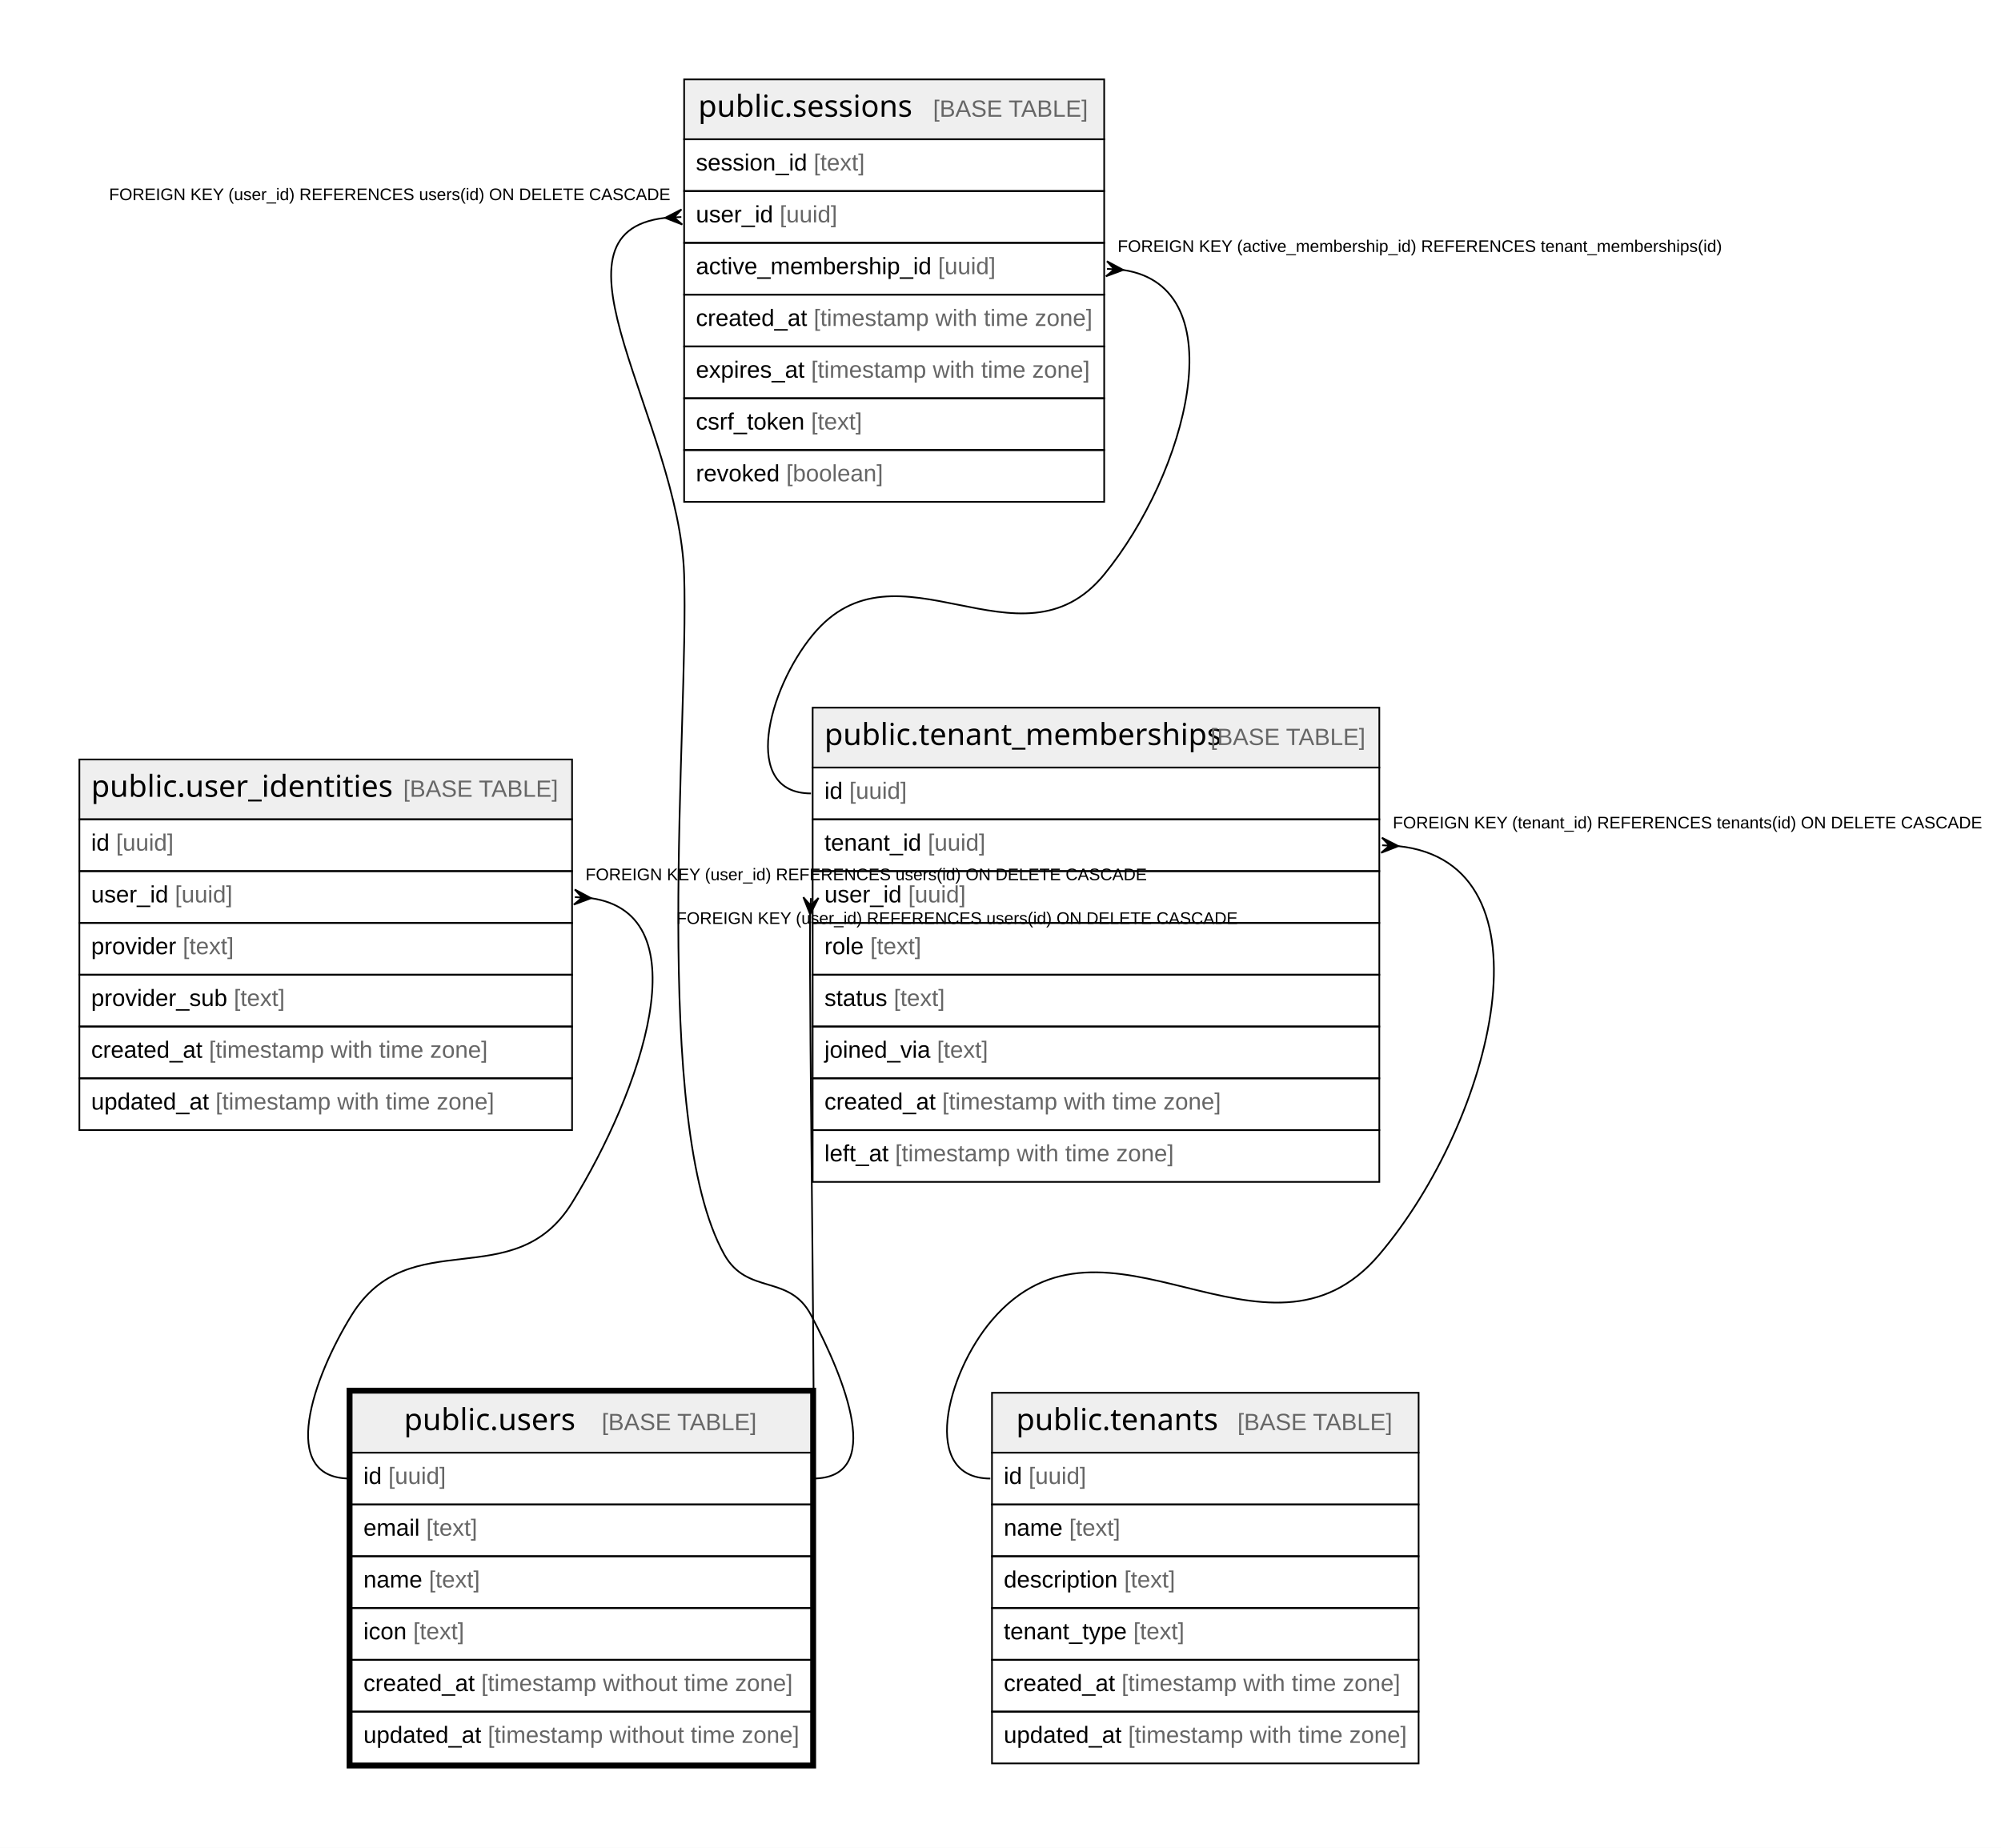
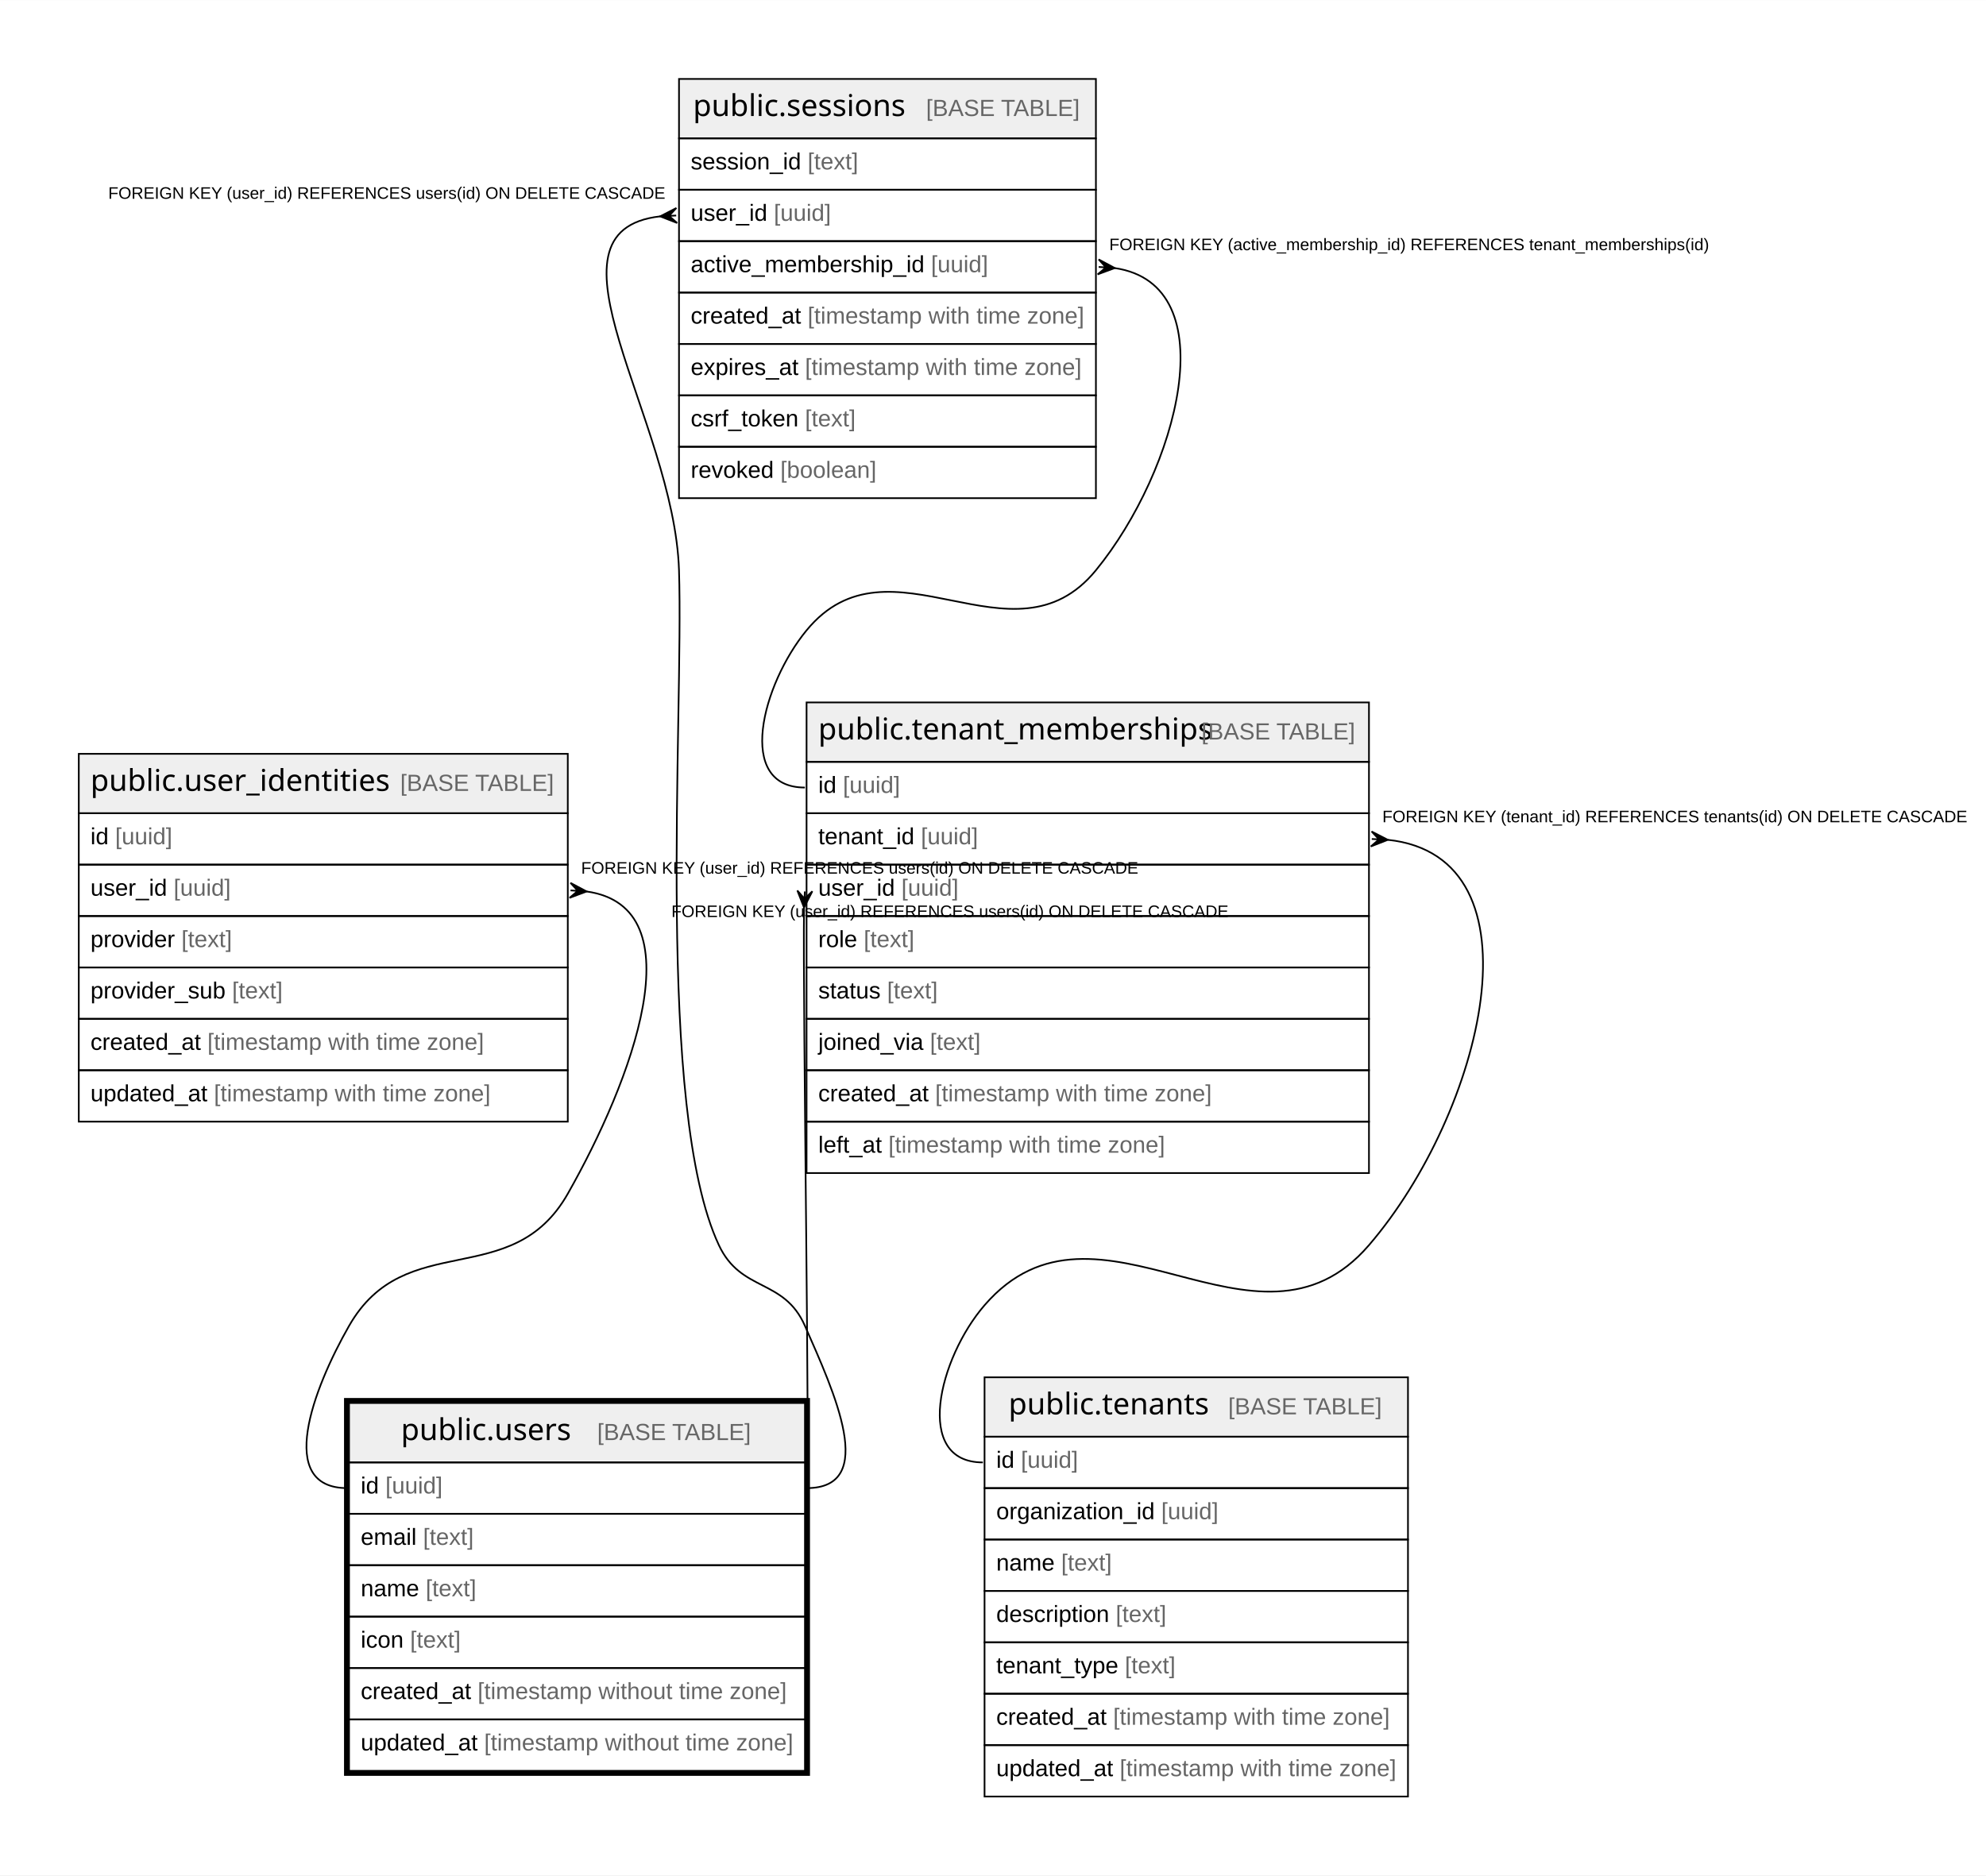
- <svg xmlns="http://www.w3.org/2000/svg" width="1190pt" height="1099pt" viewBox="0.00 0.00 1189.81 1098.80">
-   <g id="graph0" class="graph" transform="scale(1 1) rotate(0) translate(4 1094.8)">
-     <polygon fill="white" stroke="none" points="-4,4 -4,-1094.8 1185.81,-1094.8 1185.81,4 -4,4" />
+ <svg xmlns="http://www.w3.org/2000/svg" width="1190pt" height="1124pt" viewBox="0.00 0.00 1189.81 1123.60">
+   <g id="graph0" class="graph" transform="scale(1 1) rotate(0) translate(4 1119.6)">
+     <polygon fill="white" stroke="none" points="-4,4 -4,-1119.6 1185.81,-1119.6 1185.81,4 -4,4" />
    <g id="node1" class="node">
-       <polygon fill="#efefef" stroke="none" points="205.11,-231 205.11,-266.6 478.25,-266.6 478.25,-231 205.11,-231" />
-       <polygon fill="none" stroke="black" points="205.11,-231 205.11,-266.6 478.25,-266.6 478.25,-231 205.11,-231" />
-       <text text-anchor="start" x="236.19" y="-244.4" font-family="Arial Bold" font-size="18.00">public.users</text>
-       <text text-anchor="start" x="322.68" y="-244.4" font-family="Arial" font-size="14.00">    </text>
-       <text text-anchor="start" x="353.79" y="-244.4" font-family="Arial" font-size="14.00" fill="#666666">[BASE TABLE]</text>
-       <polygon fill="none" stroke="black" points="205.11,-200.2 205.11,-231 478.25,-231 478.25,-200.2 205.11,-200.2" />
-       <text text-anchor="start" x="212.11" y="-212.4" font-family="Arial" font-size="14.00">id </text>
-       <text text-anchor="start" x="226.89" y="-212.4" font-family="Arial" font-size="14.00" fill="#666666">[uuid]</text>
-       <polygon fill="none" stroke="black" points="205.11,-169.4 205.11,-200.2 478.25,-200.2 478.25,-169.4 205.11,-169.4" />
-       <text text-anchor="start" x="212.11" y="-181.6" font-family="Arial" font-size="14.00">email </text>
-       <text text-anchor="start" x="249.45" y="-181.6" font-family="Arial" font-size="14.00" fill="#666666">[text]</text>
-       <polygon fill="none" stroke="black" points="205.11,-138.6 205.11,-169.4 478.25,-169.4 478.25,-138.6 205.11,-138.6" />
-       <text text-anchor="start" x="212.11" y="-150.8" font-family="Arial" font-size="14.00">name </text>
-       <text text-anchor="start" x="251.02" y="-150.8" font-family="Arial" font-size="14.00" fill="#666666">[text]</text>
-       <polygon fill="none" stroke="black" points="205.11,-107.8 205.11,-138.6 478.25,-138.6 478.25,-107.8 205.11,-107.8" />
-       <text text-anchor="start" x="212.11" y="-120" font-family="Arial" font-size="14.00">icon </text>
-       <text text-anchor="start" x="241.68" y="-120" font-family="Arial" font-size="14.00" fill="#666666">[text]</text>
-       <polygon fill="none" stroke="black" points="205.11,-77 205.11,-107.8 478.25,-107.8 478.25,-77 205.11,-77" />
-       <text text-anchor="start" x="212.11" y="-89.2" font-family="Arial" font-size="14.00">created_at </text>
-       <text text-anchor="start" x="282.15" y="-89.2" font-family="Arial" font-size="14.00" fill="#666666">[timestamp without time zone]</text>
-       <polygon fill="none" stroke="black" points="205.11,-46.2 205.11,-77 478.25,-77 478.25,-46.2 205.11,-46.2" />
-       <text text-anchor="start" x="212.11" y="-58.4" font-family="Arial" font-size="14.00">updated_at </text>
-       <text text-anchor="start" x="286.06" y="-58.4" font-family="Arial" font-size="14.00" fill="#666666">[timestamp without time zone]</text>
-       <polygon fill="none" stroke="black" stroke-width="3" points="203.61,-44.7 203.61,-268.1 479.75,-268.1 479.75,-44.7 203.61,-44.7" />
+       <polygon fill="#efefef" stroke="none" points="205.11,-243.4 205.11,-279 478.25,-279 478.25,-243.4 205.11,-243.4" />
+       <polygon fill="none" stroke="black" points="205.11,-243.4 205.11,-279 478.25,-279 478.25,-243.4 205.11,-243.4" />
+       <text text-anchor="start" x="236.19" y="-256.8" font-family="Arial Bold" font-size="18.00">public.users</text>
+       <text text-anchor="start" x="322.68" y="-256.8" font-family="Arial" font-size="14.00">    </text>
+       <text text-anchor="start" x="353.79" y="-256.8" font-family="Arial" font-size="14.00" fill="#666666">[BASE TABLE]</text>
+       <polygon fill="none" stroke="black" points="205.11,-212.6 205.11,-243.4 478.25,-243.4 478.25,-212.6 205.11,-212.6" />
+       <text text-anchor="start" x="212.11" y="-224.8" font-family="Arial" font-size="14.00">id </text>
+       <text text-anchor="start" x="226.89" y="-224.8" font-family="Arial" font-size="14.00" fill="#666666">[uuid]</text>
+       <polygon fill="none" stroke="black" points="205.11,-181.8 205.11,-212.6 478.25,-212.6 478.25,-181.8 205.11,-181.8" />
+       <text text-anchor="start" x="212.11" y="-194" font-family="Arial" font-size="14.00">email </text>
+       <text text-anchor="start" x="249.45" y="-194" font-family="Arial" font-size="14.00" fill="#666666">[text]</text>
+       <polygon fill="none" stroke="black" points="205.11,-151 205.11,-181.8 478.25,-181.8 478.25,-151 205.11,-151" />
+       <text text-anchor="start" x="212.11" y="-163.2" font-family="Arial" font-size="14.00">name </text>
+       <text text-anchor="start" x="251.02" y="-163.2" font-family="Arial" font-size="14.00" fill="#666666">[text]</text>
+       <polygon fill="none" stroke="black" points="205.11,-120.2 205.11,-151 478.25,-151 478.25,-120.2 205.11,-120.2" />
+       <text text-anchor="start" x="212.11" y="-132.4" font-family="Arial" font-size="14.00">icon </text>
+       <text text-anchor="start" x="241.68" y="-132.4" font-family="Arial" font-size="14.00" fill="#666666">[text]</text>
+       <polygon fill="none" stroke="black" points="205.11,-89.4 205.11,-120.2 478.25,-120.2 478.25,-89.4 205.11,-89.4" />
+       <text text-anchor="start" x="212.11" y="-101.6" font-family="Arial" font-size="14.00">created_at </text>
+       <text text-anchor="start" x="282.15" y="-101.6" font-family="Arial" font-size="14.00" fill="#666666">[timestamp without time zone]</text>
+       <polygon fill="none" stroke="black" points="205.11,-58.6 205.11,-89.4 478.25,-89.4 478.25,-58.6 205.11,-58.6" />
+       <text text-anchor="start" x="212.11" y="-70.8" font-family="Arial" font-size="14.00">updated_at </text>
+       <text text-anchor="start" x="286.06" y="-70.8" font-family="Arial" font-size="14.00" fill="#666666">[timestamp without time zone]</text>
+       <polygon fill="none" stroke="black" stroke-width="3" points="203.61,-57.1 203.61,-280.5 479.75,-280.5 479.75,-57.1 203.61,-57.1" />
    </g>
    <g id="node2" class="node">
-       <polygon fill="#efefef" stroke="none" points="43.2,-607.6 43.2,-643.2 336.16,-643.2 336.16,-607.6 43.2,-607.6" />
-       <polygon fill="none" stroke="black" points="43.2,-607.6 43.2,-643.2 336.16,-643.2 336.16,-607.6 43.2,-607.6" />
-       <text text-anchor="start" x="50.2" y="-621" font-family="Arial Bold" font-size="18.00">public.user_identities</text>
-       <text text-anchor="start" x="204.67" y="-621" font-family="Arial" font-size="14.00">    </text>
-       <text text-anchor="start" x="235.78" y="-621" font-family="Arial" font-size="14.00" fill="#666666">[BASE TABLE]</text>
-       <polygon fill="none" stroke="black" points="43.2,-576.8 43.2,-607.6 336.16,-607.6 336.16,-576.8 43.2,-576.8" />
-       <text text-anchor="start" x="50.2" y="-589" font-family="Arial" font-size="14.00">id </text>
-       <text text-anchor="start" x="64.99" y="-589" font-family="Arial" font-size="14.00" fill="#666666">[uuid]</text>
-       <polygon fill="none" stroke="black" points="43.2,-546 43.2,-576.8 336.16,-576.8 336.16,-546 43.2,-546" />
-       <text text-anchor="start" x="50.2" y="-558.2" font-family="Arial" font-size="14.00">user_id </text>
-       <text text-anchor="start" x="100.01" y="-558.2" font-family="Arial" font-size="14.00" fill="#666666">[uuid]</text>
-       <polygon fill="none" stroke="black" points="43.2,-515.2 43.2,-546 336.16,-546 336.16,-515.2 43.2,-515.2" />
-       <text text-anchor="start" x="50.2" y="-527.4" font-family="Arial" font-size="14.00">provider </text>
-       <text text-anchor="start" x="104.67" y="-527.4" font-family="Arial" font-size="14.00" fill="#666666">[text]</text>
-       <polygon fill="none" stroke="black" points="43.2,-484.4 43.2,-515.2 336.16,-515.2 336.16,-484.4 43.2,-484.4" />
-       <text text-anchor="start" x="50.2" y="-496.6" font-family="Arial" font-size="14.00">provider_sub </text>
-       <text text-anchor="start" x="135.03" y="-496.6" font-family="Arial" font-size="14.00" fill="#666666">[text]</text>
-       <polygon fill="none" stroke="black" points="43.2,-453.6 43.2,-484.4 336.16,-484.4 336.16,-453.6 43.2,-453.6" />
-       <text text-anchor="start" x="50.2" y="-465.8" font-family="Arial" font-size="14.00">created_at </text>
-       <text text-anchor="start" x="120.25" y="-465.8" font-family="Arial" font-size="14.00" fill="#666666">[timestamp with time zone]</text>
-       <polygon fill="none" stroke="black" points="43.2,-422.8 43.2,-453.6 336.16,-453.6 336.16,-422.8 43.2,-422.8" />
-       <text text-anchor="start" x="50.2" y="-435" font-family="Arial" font-size="14.00">updated_at </text>
-       <text text-anchor="start" x="124.16" y="-435" font-family="Arial" font-size="14.00" fill="#666666">[timestamp with time zone]</text>
+       <polygon fill="#efefef" stroke="none" points="43.2,-632.4 43.2,-668 336.16,-668 336.16,-632.4 43.2,-632.4" />
+       <polygon fill="none" stroke="black" points="43.2,-632.4 43.2,-668 336.16,-668 336.16,-632.4 43.2,-632.4" />
+       <text text-anchor="start" x="50.2" y="-645.8" font-family="Arial Bold" font-size="18.00">public.user_identities</text>
+       <text text-anchor="start" x="204.67" y="-645.8" font-family="Arial" font-size="14.00">    </text>
+       <text text-anchor="start" x="235.78" y="-645.8" font-family="Arial" font-size="14.00" fill="#666666">[BASE TABLE]</text>
+       <polygon fill="none" stroke="black" points="43.2,-601.6 43.2,-632.4 336.16,-632.4 336.16,-601.6 43.2,-601.6" />
+       <text text-anchor="start" x="50.2" y="-613.8" font-family="Arial" font-size="14.00">id </text>
+       <text text-anchor="start" x="64.99" y="-613.8" font-family="Arial" font-size="14.00" fill="#666666">[uuid]</text>
+       <polygon fill="none" stroke="black" points="43.2,-570.8 43.2,-601.6 336.16,-601.6 336.16,-570.8 43.2,-570.8" />
+       <text text-anchor="start" x="50.2" y="-583" font-family="Arial" font-size="14.00">user_id </text>
+       <text text-anchor="start" x="100.01" y="-583" font-family="Arial" font-size="14.00" fill="#666666">[uuid]</text>
+       <polygon fill="none" stroke="black" points="43.2,-540 43.2,-570.8 336.16,-570.8 336.16,-540 43.2,-540" />
+       <text text-anchor="start" x="50.2" y="-552.2" font-family="Arial" font-size="14.00">provider </text>
+       <text text-anchor="start" x="104.67" y="-552.2" font-family="Arial" font-size="14.00" fill="#666666">[text]</text>
+       <polygon fill="none" stroke="black" points="43.2,-509.2 43.2,-540 336.16,-540 336.16,-509.2 43.2,-509.2" />
+       <text text-anchor="start" x="50.2" y="-521.4" font-family="Arial" font-size="14.00">provider_sub </text>
+       <text text-anchor="start" x="135.03" y="-521.4" font-family="Arial" font-size="14.00" fill="#666666">[text]</text>
+       <polygon fill="none" stroke="black" points="43.2,-478.4 43.2,-509.2 336.16,-509.2 336.16,-478.4 43.2,-478.4" />
+       <text text-anchor="start" x="50.2" y="-490.6" font-family="Arial" font-size="14.00">created_at </text>
+       <text text-anchor="start" x="120.25" y="-490.6" font-family="Arial" font-size="14.00" fill="#666666">[timestamp with time zone]</text>
+       <polygon fill="none" stroke="black" points="43.2,-447.6 43.2,-478.4 336.16,-478.4 336.16,-447.6 43.2,-447.6" />
+       <text text-anchor="start" x="50.2" y="-459.8" font-family="Arial" font-size="14.00">updated_at </text>
+       <text text-anchor="start" x="124.16" y="-459.8" font-family="Arial" font-size="14.00" fill="#666666">[timestamp with time zone]</text>
    </g>
    <g id="edge1" class="edge">
-       <path fill="none" stroke="black" d="M347.33,-560.73C414.41,-551.34 376.65,-445.29 336.16,-379.6 301.85,-323.95 239.55,-368.37 205.11,-312.8 182.35,-276.08 160.9,-215.6 204.11,-215.6" />
-       <polygon fill="black" stroke="black" points="347.47,-560.72 337.2,-556.89 342.15,-561.07 337.82,-561.36 337.82,-561.36 337.82,-561.36 342.15,-561.07 337.79,-565.87 347.47,-560.72" />
-       <text text-anchor="start" x="344.16" y="-571.4" font-family="Arial" font-size="10.00">FOREIGN KEY (user_id) REFERENCES users(id) ON DELETE CASCADE</text>
+       <path fill="none" stroke="black" d="M347.31,-585.54C414.2,-576.26 374.26,-471.51 336.16,-404.4 302.56,-345.22 238.85,-384.3 205.11,-325.2 183.69,-287.68 160.9,-228 204.11,-228" />
+       <polygon fill="black" stroke="black" points="347.47,-585.53 337.2,-581.69 342.15,-585.88 337.82,-586.16 337.82,-586.16 337.82,-586.16 342.15,-585.88 337.78,-590.67 347.47,-585.53" />
+       <text text-anchor="start" x="344.16" y="-596.2" font-family="Arial" font-size="10.00">FOREIGN KEY (user_id) REFERENCES users(id) ON DELETE CASCADE</text>
    </g>
    <g id="node3" class="node">
-       <polygon fill="#efefef" stroke="none" points="402.79,-1012 402.79,-1047.6 652.56,-1047.6 652.56,-1012 402.79,-1012" />
-       <polygon fill="none" stroke="black" points="402.79,-1012 402.79,-1047.6 652.56,-1047.6 652.56,-1012 402.79,-1012" />
-       <text text-anchor="start" x="411.18" y="-1025.4" font-family="Arial Bold" font-size="18.00">public.sessions</text>
-       <text text-anchor="start" x="519.68" y="-1025.4" font-family="Arial" font-size="14.00">    </text>
-       <text text-anchor="start" x="550.8" y="-1025.4" font-family="Arial" font-size="14.00" fill="#666666">[BASE TABLE]</text>
-       <polygon fill="none" stroke="black" points="402.79,-981.2 402.79,-1012 652.56,-1012 652.56,-981.2 402.79,-981.2" />
-       <text text-anchor="start" x="409.79" y="-993.4" font-family="Arial" font-size="14.00">session_id </text>
-       <text text-anchor="start" x="479.83" y="-993.4" font-family="Arial" font-size="14.00" fill="#666666">[text]</text>
-       <polygon fill="none" stroke="black" points="402.79,-950.4 402.79,-981.2 652.56,-981.2 652.56,-950.4 402.79,-950.4" />
-       <text text-anchor="start" x="409.79" y="-962.6" font-family="Arial" font-size="14.00">user_id </text>
-       <text text-anchor="start" x="459.6" y="-962.6" font-family="Arial" font-size="14.00" fill="#666666">[uuid]</text>
-       <polygon fill="none" stroke="black" points="402.79,-919.6 402.79,-950.4 652.56,-950.4 652.56,-919.6 402.79,-919.6" />
-       <text text-anchor="start" x="409.79" y="-931.8" font-family="Arial" font-size="14.00">active_membership_id </text>
-       <text text-anchor="start" x="553.75" y="-931.8" font-family="Arial" font-size="14.00" fill="#666666">[uuid]</text>
-       <polygon fill="none" stroke="black" points="402.79,-888.8 402.79,-919.6 652.56,-919.6 652.56,-888.8 402.79,-888.8" />
-       <text text-anchor="start" x="409.79" y="-901" font-family="Arial" font-size="14.00">created_at </text>
-       <text text-anchor="start" x="479.84" y="-901" font-family="Arial" font-size="14.00" fill="#666666">[timestamp with time zone]</text>
-       <polygon fill="none" stroke="black" points="402.79,-858 402.79,-888.8 652.56,-888.8 652.56,-858 402.79,-858" />
-       <text text-anchor="start" x="409.79" y="-870.2" font-family="Arial" font-size="14.00">expires_at </text>
-       <text text-anchor="start" x="478.28" y="-870.2" font-family="Arial" font-size="14.00" fill="#666666">[timestamp with time zone]</text>
-       <polygon fill="none" stroke="black" points="402.79,-827.2 402.79,-858 652.56,-858 652.56,-827.2 402.79,-827.2" />
-       <text text-anchor="start" x="409.79" y="-839.4" font-family="Arial" font-size="14.00">csrf_token </text>
-       <text text-anchor="start" x="478.27" y="-839.4" font-family="Arial" font-size="14.00" fill="#666666">[text]</text>
-       <polygon fill="none" stroke="black" points="402.79,-796.4 402.79,-827.2 652.56,-827.2 652.56,-796.4 402.79,-796.4" />
-       <text text-anchor="start" x="409.79" y="-808.6" font-family="Arial" font-size="14.00">revoked </text>
-       <text text-anchor="start" x="463.49" y="-808.6" font-family="Arial" font-size="14.00" fill="#666666">[boolean]</text>
+       <polygon fill="#efefef" stroke="none" points="402.79,-1036.8 402.79,-1072.4 652.56,-1072.4 652.56,-1036.8 402.79,-1036.8" />
+       <polygon fill="none" stroke="black" points="402.79,-1036.8 402.79,-1072.4 652.56,-1072.4 652.56,-1036.8 402.79,-1036.8" />
+       <text text-anchor="start" x="411.18" y="-1050.2" font-family="Arial Bold" font-size="18.00">public.sessions</text>
+       <text text-anchor="start" x="519.68" y="-1050.2" font-family="Arial" font-size="14.00">    </text>
+       <text text-anchor="start" x="550.8" y="-1050.2" font-family="Arial" font-size="14.00" fill="#666666">[BASE TABLE]</text>
+       <polygon fill="none" stroke="black" points="402.79,-1006 402.79,-1036.8 652.56,-1036.8 652.56,-1006 402.79,-1006" />
+       <text text-anchor="start" x="409.79" y="-1018.2" font-family="Arial" font-size="14.00">session_id </text>
+       <text text-anchor="start" x="479.83" y="-1018.2" font-family="Arial" font-size="14.00" fill="#666666">[text]</text>
+       <polygon fill="none" stroke="black" points="402.79,-975.2 402.79,-1006 652.56,-1006 652.56,-975.2 402.79,-975.2" />
+       <text text-anchor="start" x="409.79" y="-987.4" font-family="Arial" font-size="14.00">user_id </text>
+       <text text-anchor="start" x="459.6" y="-987.4" font-family="Arial" font-size="14.00" fill="#666666">[uuid]</text>
+       <polygon fill="none" stroke="black" points="402.79,-944.4 402.79,-975.2 652.56,-975.2 652.56,-944.4 402.79,-944.4" />
+       <text text-anchor="start" x="409.79" y="-956.6" font-family="Arial" font-size="14.00">active_membership_id </text>
+       <text text-anchor="start" x="553.75" y="-956.6" font-family="Arial" font-size="14.00" fill="#666666">[uuid]</text>
+       <polygon fill="none" stroke="black" points="402.79,-913.6 402.79,-944.4 652.56,-944.4 652.56,-913.6 402.79,-913.6" />
+       <text text-anchor="start" x="409.79" y="-925.8" font-family="Arial" font-size="14.00">created_at </text>
+       <text text-anchor="start" x="479.84" y="-925.8" font-family="Arial" font-size="14.00" fill="#666666">[timestamp with time zone]</text>
+       <polygon fill="none" stroke="black" points="402.79,-882.8 402.79,-913.6 652.56,-913.6 652.56,-882.8 402.79,-882.8" />
+       <text text-anchor="start" x="409.79" y="-895" font-family="Arial" font-size="14.00">expires_at </text>
+       <text text-anchor="start" x="478.28" y="-895" font-family="Arial" font-size="14.00" fill="#666666">[timestamp with time zone]</text>
+       <polygon fill="none" stroke="black" points="402.79,-852 402.79,-882.8 652.56,-882.8 652.56,-852 402.79,-852" />
+       <text text-anchor="start" x="409.79" y="-864.2" font-family="Arial" font-size="14.00">csrf_token </text>
+       <text text-anchor="start" x="478.27" y="-864.2" font-family="Arial" font-size="14.00" fill="#666666">[text]</text>
+       <polygon fill="none" stroke="black" points="402.79,-821.2 402.79,-852 652.56,-852 652.56,-821.2 402.79,-821.2" />
+       <text text-anchor="start" x="409.79" y="-833.4" font-family="Arial" font-size="14.00">revoked </text>
+       <text text-anchor="start" x="463.49" y="-833.4" font-family="Arial" font-size="14.00" fill="#666666">[boolean]</text>
    </g>
    <g id="edge2" class="edge">
-       <path fill="none" stroke="black" d="M391.56,-965.27C314.39,-956.61 399.9,-843.95 402.79,-753.2 405.66,-663.22 382.72,-427.36 426.68,-348.8 440.33,-324.41 465.2,-337.52 478.25,-312.8 498.42,-274.6 522.45,-215.6 479.25,-215.6" />
-       <polygon fill="black" stroke="black" points="391.47,-965.26 401.22,-970.28 396.8,-965.54 401.12,-965.77 401.12,-965.77 401.12,-965.77 396.8,-965.54 401.69,-961.29 391.47,-965.26" />
-       <text text-anchor="start" x="60.83" y="-975.8" font-family="Arial" font-size="10.00">FOREIGN KEY (user_id) REFERENCES users(id) ON DELETE CASCADE</text>
+       <path fill="none" stroke="black" d="M391.56,-990.07C314.39,-981.41 399.9,-868.75 402.79,-778 405.66,-688.02 388.49,-455.12 426.68,-373.6 440.01,-345.13 465.61,-353.98 478.25,-325.2 495.62,-285.64 522.45,-228 479.25,-228" />
+       <polygon fill="black" stroke="black" points="391.47,-990.06 401.22,-995.08 396.8,-990.34 401.12,-990.57 401.12,-990.57 401.12,-990.57 396.8,-990.34 401.69,-986.09 391.47,-990.06" />
+       <text text-anchor="start" x="60.83" y="-1000.6" font-family="Arial" font-size="10.00">FOREIGN KEY (user_id) REFERENCES users(id) ON DELETE CASCADE</text>
    </g>
    <g id="node4" class="node">
-       <polygon fill="#efefef" stroke="none" points="479.21,-638.4 479.21,-674 816.15,-674 816.15,-638.4 479.21,-638.4" />
-       <polygon fill="none" stroke="black" points="479.21,-638.4 479.21,-674 816.15,-674 816.15,-638.4 479.21,-638.4" />
-       <text text-anchor="start" x="486.21" y="-651.8" font-family="Arial Bold" font-size="18.00">public.tenant_memberships</text>
-       <text text-anchor="start" x="684.66" y="-651.8" font-family="Arial" font-size="14.00">    </text>
-       <text text-anchor="start" x="715.78" y="-651.8" font-family="Arial" font-size="14.00" fill="#666666">[BASE TABLE]</text>
-       <polygon fill="none" stroke="black" points="479.21,-607.6 479.21,-638.4 816.15,-638.4 816.15,-607.6 479.21,-607.6" />
-       <text text-anchor="start" x="486.21" y="-619.8" font-family="Arial" font-size="14.00">id </text>
-       <text text-anchor="start" x="500.99" y="-619.8" font-family="Arial" font-size="14.00" fill="#666666">[uuid]</text>
-       <polygon fill="none" stroke="black" points="479.21,-576.8 479.21,-607.6 816.15,-607.6 816.15,-576.8 479.21,-576.8" />
-       <text text-anchor="start" x="486.21" y="-589" font-family="Arial" font-size="14.00">tenant_id </text>
-       <text text-anchor="start" x="547.7" y="-589" font-family="Arial" font-size="14.00" fill="#666666">[uuid]</text>
-       <polygon fill="none" stroke="black" points="479.21,-546 479.21,-576.8 816.15,-576.8 816.15,-546 479.21,-546" />
-       <text text-anchor="start" x="486.21" y="-558.2" font-family="Arial" font-size="14.00">user_id </text>
-       <text text-anchor="start" x="536.01" y="-558.2" font-family="Arial" font-size="14.00" fill="#666666">[uuid]</text>
-       <polygon fill="none" stroke="black" points="479.21,-515.2 479.21,-546 816.15,-546 816.15,-515.2 479.21,-515.2" />
-       <text text-anchor="start" x="486.21" y="-527.4" font-family="Arial" font-size="14.00">role </text>
-       <text text-anchor="start" x="513.44" y="-527.4" font-family="Arial" font-size="14.00" fill="#666666">[text]</text>
-       <polygon fill="none" stroke="black" points="479.21,-484.4 479.21,-515.2 816.15,-515.2 816.15,-484.4 479.21,-484.4" />
-       <text text-anchor="start" x="486.21" y="-496.6" font-family="Arial" font-size="14.00">status </text>
-       <text text-anchor="start" x="527.45" y="-496.6" font-family="Arial" font-size="14.00" fill="#666666">[text]</text>
-       <polygon fill="none" stroke="black" points="479.21,-453.6 479.21,-484.4 816.15,-484.4 816.15,-453.6 479.21,-453.6" />
-       <text text-anchor="start" x="486.21" y="-465.8" font-family="Arial" font-size="14.00">joined_via </text>
-       <text text-anchor="start" x="553.14" y="-465.8" font-family="Arial" font-size="14.00" fill="#666666">[text]</text>
-       <polygon fill="none" stroke="black" points="479.21,-422.8 479.21,-453.6 816.15,-453.6 816.15,-422.8 479.21,-422.8" />
-       <text text-anchor="start" x="486.21" y="-435" font-family="Arial" font-size="14.00">created_at </text>
-       <text text-anchor="start" x="556.25" y="-435" font-family="Arial" font-size="14.00" fill="#666666">[timestamp with time zone]</text>
-       <polygon fill="none" stroke="black" points="479.21,-392 479.21,-422.8 816.15,-422.8 816.15,-392 479.21,-392" />
-       <text text-anchor="start" x="486.21" y="-404.2" font-family="Arial" font-size="14.00">left_at </text>
-       <text text-anchor="start" x="528.23" y="-404.2" font-family="Arial" font-size="14.00" fill="#666666">[timestamp with time zone]</text>
+       <polygon fill="#efefef" stroke="none" points="479.21,-663.2 479.21,-698.8 816.15,-698.8 816.15,-663.2 479.21,-663.2" />
+       <polygon fill="none" stroke="black" points="479.21,-663.2 479.21,-698.8 816.15,-698.8 816.15,-663.2 479.21,-663.2" />
+       <text text-anchor="start" x="486.21" y="-676.6" font-family="Arial Bold" font-size="18.00">public.tenant_memberships</text>
+       <text text-anchor="start" x="684.66" y="-676.6" font-family="Arial" font-size="14.00">    </text>
+       <text text-anchor="start" x="715.78" y="-676.6" font-family="Arial" font-size="14.00" fill="#666666">[BASE TABLE]</text>
+       <polygon fill="none" stroke="black" points="479.21,-632.4 479.21,-663.2 816.15,-663.2 816.15,-632.4 479.21,-632.4" />
+       <text text-anchor="start" x="486.21" y="-644.6" font-family="Arial" font-size="14.00">id </text>
+       <text text-anchor="start" x="500.99" y="-644.6" font-family="Arial" font-size="14.00" fill="#666666">[uuid]</text>
+       <polygon fill="none" stroke="black" points="479.21,-601.6 479.21,-632.4 816.15,-632.4 816.15,-601.6 479.21,-601.6" />
+       <text text-anchor="start" x="486.21" y="-613.8" font-family="Arial" font-size="14.00">tenant_id </text>
+       <text text-anchor="start" x="547.7" y="-613.8" font-family="Arial" font-size="14.00" fill="#666666">[uuid]</text>
+       <polygon fill="none" stroke="black" points="479.21,-570.8 479.21,-601.6 816.15,-601.6 816.15,-570.8 479.21,-570.8" />
+       <text text-anchor="start" x="486.21" y="-583" font-family="Arial" font-size="14.00">user_id </text>
+       <text text-anchor="start" x="536.01" y="-583" font-family="Arial" font-size="14.00" fill="#666666">[uuid]</text>
+       <polygon fill="none" stroke="black" points="479.21,-540 479.21,-570.8 816.15,-570.8 816.15,-540 479.21,-540" />
+       <text text-anchor="start" x="486.21" y="-552.2" font-family="Arial" font-size="14.00">role </text>
+       <text text-anchor="start" x="513.44" y="-552.2" font-family="Arial" font-size="14.00" fill="#666666">[text]</text>
+       <polygon fill="none" stroke="black" points="479.21,-509.2 479.21,-540 816.15,-540 816.15,-509.2 479.21,-509.2" />
+       <text text-anchor="start" x="486.21" y="-521.4" font-family="Arial" font-size="14.00">status </text>
+       <text text-anchor="start" x="527.45" y="-521.4" font-family="Arial" font-size="14.00" fill="#666666">[text]</text>
+       <polygon fill="none" stroke="black" points="479.21,-478.4 479.21,-509.2 816.15,-509.2 816.15,-478.4 479.21,-478.4" />
+       <text text-anchor="start" x="486.21" y="-490.6" font-family="Arial" font-size="14.00">joined_via </text>
+       <text text-anchor="start" x="553.14" y="-490.6" font-family="Arial" font-size="14.00" fill="#666666">[text]</text>
+       <polygon fill="none" stroke="black" points="479.21,-447.6 479.21,-478.4 816.15,-478.4 816.15,-447.6 479.21,-447.6" />
+       <text text-anchor="start" x="486.21" y="-459.8" font-family="Arial" font-size="14.00">created_at </text>
+       <text text-anchor="start" x="556.25" y="-459.8" font-family="Arial" font-size="14.00" fill="#666666">[timestamp with time zone]</text>
+       <polygon fill="none" stroke="black" points="479.21,-416.8 479.21,-447.6 816.15,-447.6 816.15,-416.8 479.21,-416.8" />
+       <text text-anchor="start" x="486.21" y="-429" font-family="Arial" font-size="14.00">left_at </text>
+       <text text-anchor="start" x="528.23" y="-429" font-family="Arial" font-size="14.00" fill="#666666">[timestamp with time zone]</text>
    </g>
    <g id="edge3" class="edge">
-       <path fill="none" stroke="black" d="M663.79,-934.29C731.57,-924.4 701.43,-812.93 652.56,-753.2 602.73,-692.3 529.19,-777.97 479.21,-717.2 452.61,-684.86 436.34,-623 478.21,-623" />
-       <polygon fill="black" stroke="black" points="663.87,-934.29 653.59,-930.49 658.55,-934.66 654.23,-934.95 654.23,-934.95 654.23,-934.95 658.55,-934.66 654.21,-939.47 663.87,-934.29" />
-       <text text-anchor="start" x="660.56" y="-945" font-family="Arial" font-size="10.00">FOREIGN KEY (active_membership_id) REFERENCES tenant_memberships(id)</text>
+       <path fill="none" stroke="black" d="M663.79,-959.09C731.57,-949.2 701.43,-837.73 652.56,-778 602.73,-717.1 529.19,-802.77 479.21,-742 452.61,-709.66 436.34,-647.8 478.21,-647.8" />
+       <polygon fill="black" stroke="black" points="663.87,-959.09 653.59,-955.29 658.55,-959.46 654.23,-959.75 654.23,-959.75 654.23,-959.75 658.55,-959.46 654.21,-964.27 663.87,-959.09" />
+       <text text-anchor="start" x="660.56" y="-969.8" font-family="Arial" font-size="10.00">FOREIGN KEY (active_membership_id) REFERENCES tenant_memberships(id)</text>
    </g>
    <g id="edge4" class="edge">
-       <path fill="none" stroke="black" d="M477.71,-551.05C476.93,-493.51 481.4,-215.6 479.25,-215.6" />
-       <polygon fill="black" stroke="black" points="477.71,-551.08 473.69,-561.28 477.96,-556.41 478.17,-560.73 478.17,-560.73 478.17,-560.73 477.96,-556.41 482.68,-560.85 477.71,-551.08" />
-       <text text-anchor="start" x="398.22" y="-545.4" font-family="Arial" font-size="10.00">FOREIGN KEY (user_id) REFERENCES users(id) ON DELETE CASCADE</text>
+       <path fill="none" stroke="black" d="M477.69,-575.87C476.85,-517.14 481.49,-228 479.25,-228" />
+       <polygon fill="black" stroke="black" points="477.69,-575.88 473.69,-586.09 477.96,-581.21 478.17,-585.53 478.17,-585.53 478.17,-585.53 477.96,-581.21 482.68,-585.64 477.69,-575.88" />
+       <text text-anchor="start" x="398.22" y="-570.2" font-family="Arial" font-size="10.00">FOREIGN KEY (user_id) REFERENCES users(id) ON DELETE CASCADE</text>
    </g>
    <g id="node5" class="node">
-       <polygon fill="#efefef" stroke="none" points="585.84,-231 585.84,-266.6 839.52,-266.6 839.52,-231 585.84,-231" />
-       <polygon fill="none" stroke="black" points="585.84,-231 585.84,-266.6 839.52,-266.6 839.52,-231 585.84,-231" />
-       <text text-anchor="start" x="600.2" y="-244.4" font-family="Arial Bold" font-size="18.00">public.tenants</text>
-       <text text-anchor="start" x="700.67" y="-244.4" font-family="Arial" font-size="14.00">    </text>
-       <text text-anchor="start" x="731.79" y="-244.4" font-family="Arial" font-size="14.00" fill="#666666">[BASE TABLE]</text>
-       <polygon fill="none" stroke="black" points="585.84,-200.2 585.84,-231 839.52,-231 839.52,-200.2 585.84,-200.2" />
-       <text text-anchor="start" x="592.84" y="-212.4" font-family="Arial" font-size="14.00">id </text>
-       <text text-anchor="start" x="607.62" y="-212.4" font-family="Arial" font-size="14.00" fill="#666666">[uuid]</text>
-       <polygon fill="none" stroke="black" points="585.84,-169.4 585.84,-200.2 839.52,-200.2 839.52,-169.4 585.84,-169.4" />
-       <text text-anchor="start" x="592.84" y="-181.6" font-family="Arial" font-size="14.00">name </text>
-       <text text-anchor="start" x="631.75" y="-181.6" font-family="Arial" font-size="14.00" fill="#666666">[text]</text>
-       <polygon fill="none" stroke="black" points="585.84,-138.6 585.84,-169.4 839.52,-169.4 839.52,-138.6 585.84,-138.6" />
-       <text text-anchor="start" x="592.84" y="-150.8" font-family="Arial" font-size="14.00">description </text>
-       <text text-anchor="start" x="664.43" y="-150.8" font-family="Arial" font-size="14.00" fill="#666666">[text]</text>
-       <polygon fill="none" stroke="black" points="585.84,-107.8 585.84,-138.6 839.52,-138.6 839.52,-107.8 585.84,-107.8" />
-       <text text-anchor="start" x="592.84" y="-120" font-family="Arial" font-size="14.00">tenant_type </text>
-       <text text-anchor="start" x="669.9" y="-120" font-family="Arial" font-size="14.00" fill="#666666">[text]</text>
-       <polygon fill="none" stroke="black" points="585.84,-77 585.84,-107.8 839.52,-107.8 839.52,-77 585.84,-77" />
-       <text text-anchor="start" x="592.84" y="-89.2" font-family="Arial" font-size="14.00">created_at </text>
-       <text text-anchor="start" x="662.89" y="-89.2" font-family="Arial" font-size="14.00" fill="#666666">[timestamp with time zone]</text>
-       <polygon fill="none" stroke="black" points="585.84,-46.2 585.84,-77 839.52,-77 839.52,-46.2 585.84,-46.2" />
-       <text text-anchor="start" x="592.84" y="-58.4" font-family="Arial" font-size="14.00">updated_at </text>
-       <text text-anchor="start" x="666.8" y="-58.4" font-family="Arial" font-size="14.00" fill="#666666">[timestamp with time zone]</text>
+       <polygon fill="#efefef" stroke="none" points="585.84,-258.8 585.84,-294.4 839.52,-294.4 839.52,-258.8 585.84,-258.8" />
+       <polygon fill="none" stroke="black" points="585.84,-258.8 585.84,-294.4 839.52,-294.4 839.52,-258.8 585.84,-258.8" />
+       <text text-anchor="start" x="600.2" y="-272.2" font-family="Arial Bold" font-size="18.00">public.tenants</text>
+       <text text-anchor="start" x="700.67" y="-272.2" font-family="Arial" font-size="14.00">    </text>
+       <text text-anchor="start" x="731.79" y="-272.2" font-family="Arial" font-size="14.00" fill="#666666">[BASE TABLE]</text>
+       <polygon fill="none" stroke="black" points="585.84,-228 585.84,-258.8 839.52,-258.8 839.52,-228 585.84,-228" />
+       <text text-anchor="start" x="592.84" y="-240.2" font-family="Arial" font-size="14.00">id </text>
+       <text text-anchor="start" x="607.62" y="-240.2" font-family="Arial" font-size="14.00" fill="#666666">[uuid]</text>
+       <polygon fill="none" stroke="black" points="585.84,-197.2 585.84,-228 839.52,-228 839.52,-197.2 585.84,-197.2" />
+       <text text-anchor="start" x="592.84" y="-209.4" font-family="Arial" font-size="14.00">organization_id </text>
+       <text text-anchor="start" x="691.69" y="-209.4" font-family="Arial" font-size="14.00" fill="#666666">[uuid]</text>
+       <polygon fill="none" stroke="black" points="585.84,-166.4 585.84,-197.2 839.52,-197.2 839.52,-166.4 585.84,-166.4" />
+       <text text-anchor="start" x="592.84" y="-178.6" font-family="Arial" font-size="14.00">name </text>
+       <text text-anchor="start" x="631.75" y="-178.6" font-family="Arial" font-size="14.00" fill="#666666">[text]</text>
+       <polygon fill="none" stroke="black" points="585.84,-135.6 585.84,-166.4 839.52,-166.4 839.52,-135.6 585.84,-135.6" />
+       <text text-anchor="start" x="592.84" y="-147.8" font-family="Arial" font-size="14.00">description </text>
+       <text text-anchor="start" x="664.43" y="-147.8" font-family="Arial" font-size="14.00" fill="#666666">[text]</text>
+       <polygon fill="none" stroke="black" points="585.84,-104.8 585.84,-135.6 839.52,-135.6 839.52,-104.8 585.84,-104.8" />
+       <text text-anchor="start" x="592.84" y="-117" font-family="Arial" font-size="14.00">tenant_type </text>
+       <text text-anchor="start" x="669.9" y="-117" font-family="Arial" font-size="14.00" fill="#666666">[text]</text>
+       <polygon fill="none" stroke="black" points="585.84,-74 585.84,-104.8 839.52,-104.8 839.52,-74 585.84,-74" />
+       <text text-anchor="start" x="592.84" y="-86.2" font-family="Arial" font-size="14.00">created_at </text>
+       <text text-anchor="start" x="662.89" y="-86.2" font-family="Arial" font-size="14.00" fill="#666666">[timestamp with time zone]</text>
+       <polygon fill="none" stroke="black" points="585.84,-43.2 585.84,-74 839.52,-74 839.52,-43.2 585.84,-43.2" />
+       <text text-anchor="start" x="592.84" y="-55.4" font-family="Arial" font-size="14.00">updated_at </text>
+       <text text-anchor="start" x="666.8" y="-55.4" font-family="Arial" font-size="14.00" fill="#666666">[timestamp with time zone]</text>
    </g>
    <g id="edge5" class="edge">
-       <path fill="none" stroke="black" d="M827.44,-591.68C922.69,-581.6 883.81,-428.55 816.15,-348.8 748.99,-269.63 653.26,-388.75 585.84,-309.8 558.65,-277.96 542.97,-215.6 584.84,-215.6" />
-       <polygon fill="black" stroke="black" points="827.47,-591.68 817.26,-587.69 822.15,-591.95 817.82,-592.17 817.82,-592.17 817.82,-592.17 822.15,-591.95 817.71,-596.68 827.47,-591.68" />
-       <text text-anchor="start" x="824.15" y="-602.2" font-family="Arial" font-size="10.00">FOREIGN KEY (tenant_id) REFERENCES tenants(id) ON DELETE CASCADE</text>
+       <path fill="none" stroke="black" d="M827.45,-616.48C922.73,-606.37 884.32,-452.92 816.15,-373.6 748.62,-295.03 653.62,-415.95 585.84,-337.6 558.45,-305.94 542.97,-243.4 584.84,-243.4" />
+       <polygon fill="black" stroke="black" points="827.47,-616.47 817.26,-612.49 822.15,-616.75 817.82,-616.97 817.82,-616.97 817.82,-616.97 822.15,-616.75 817.71,-621.48 827.47,-616.47" />
+       <text text-anchor="start" x="824.15" y="-627" font-family="Arial" font-size="10.00">FOREIGN KEY (tenant_id) REFERENCES tenants(id) ON DELETE CASCADE</text>
    </g>
  </g>
</svg>
